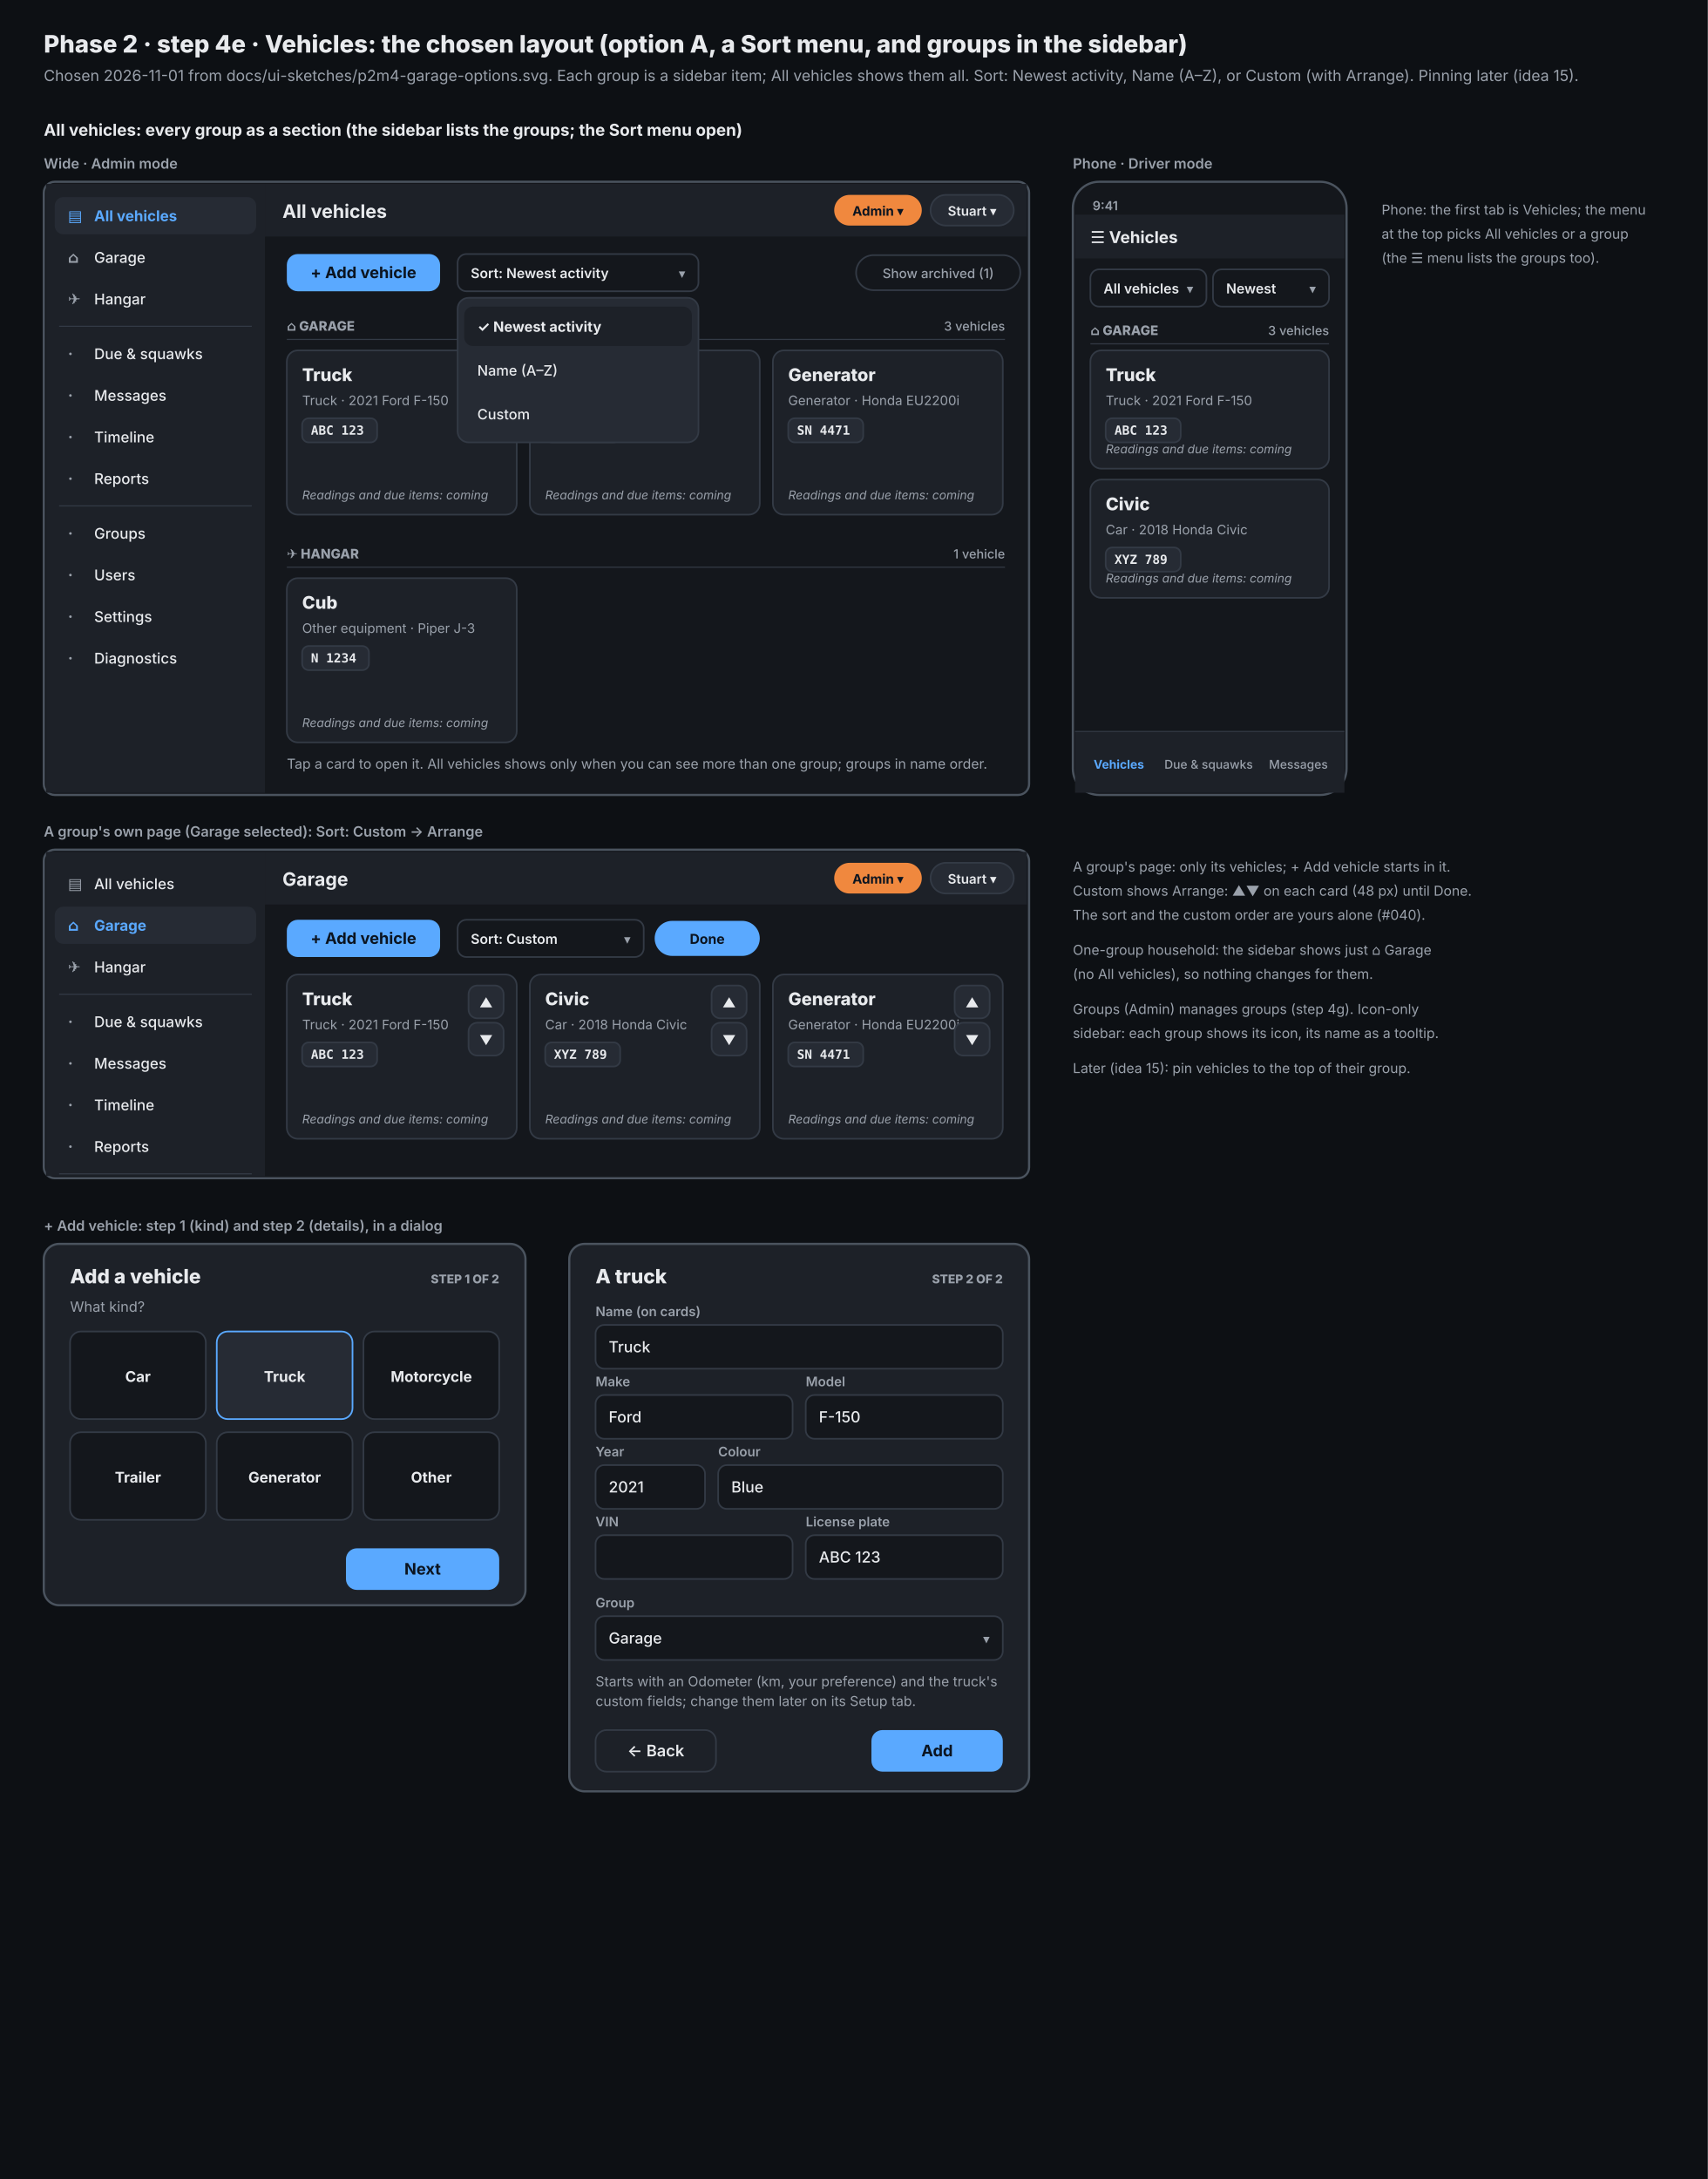
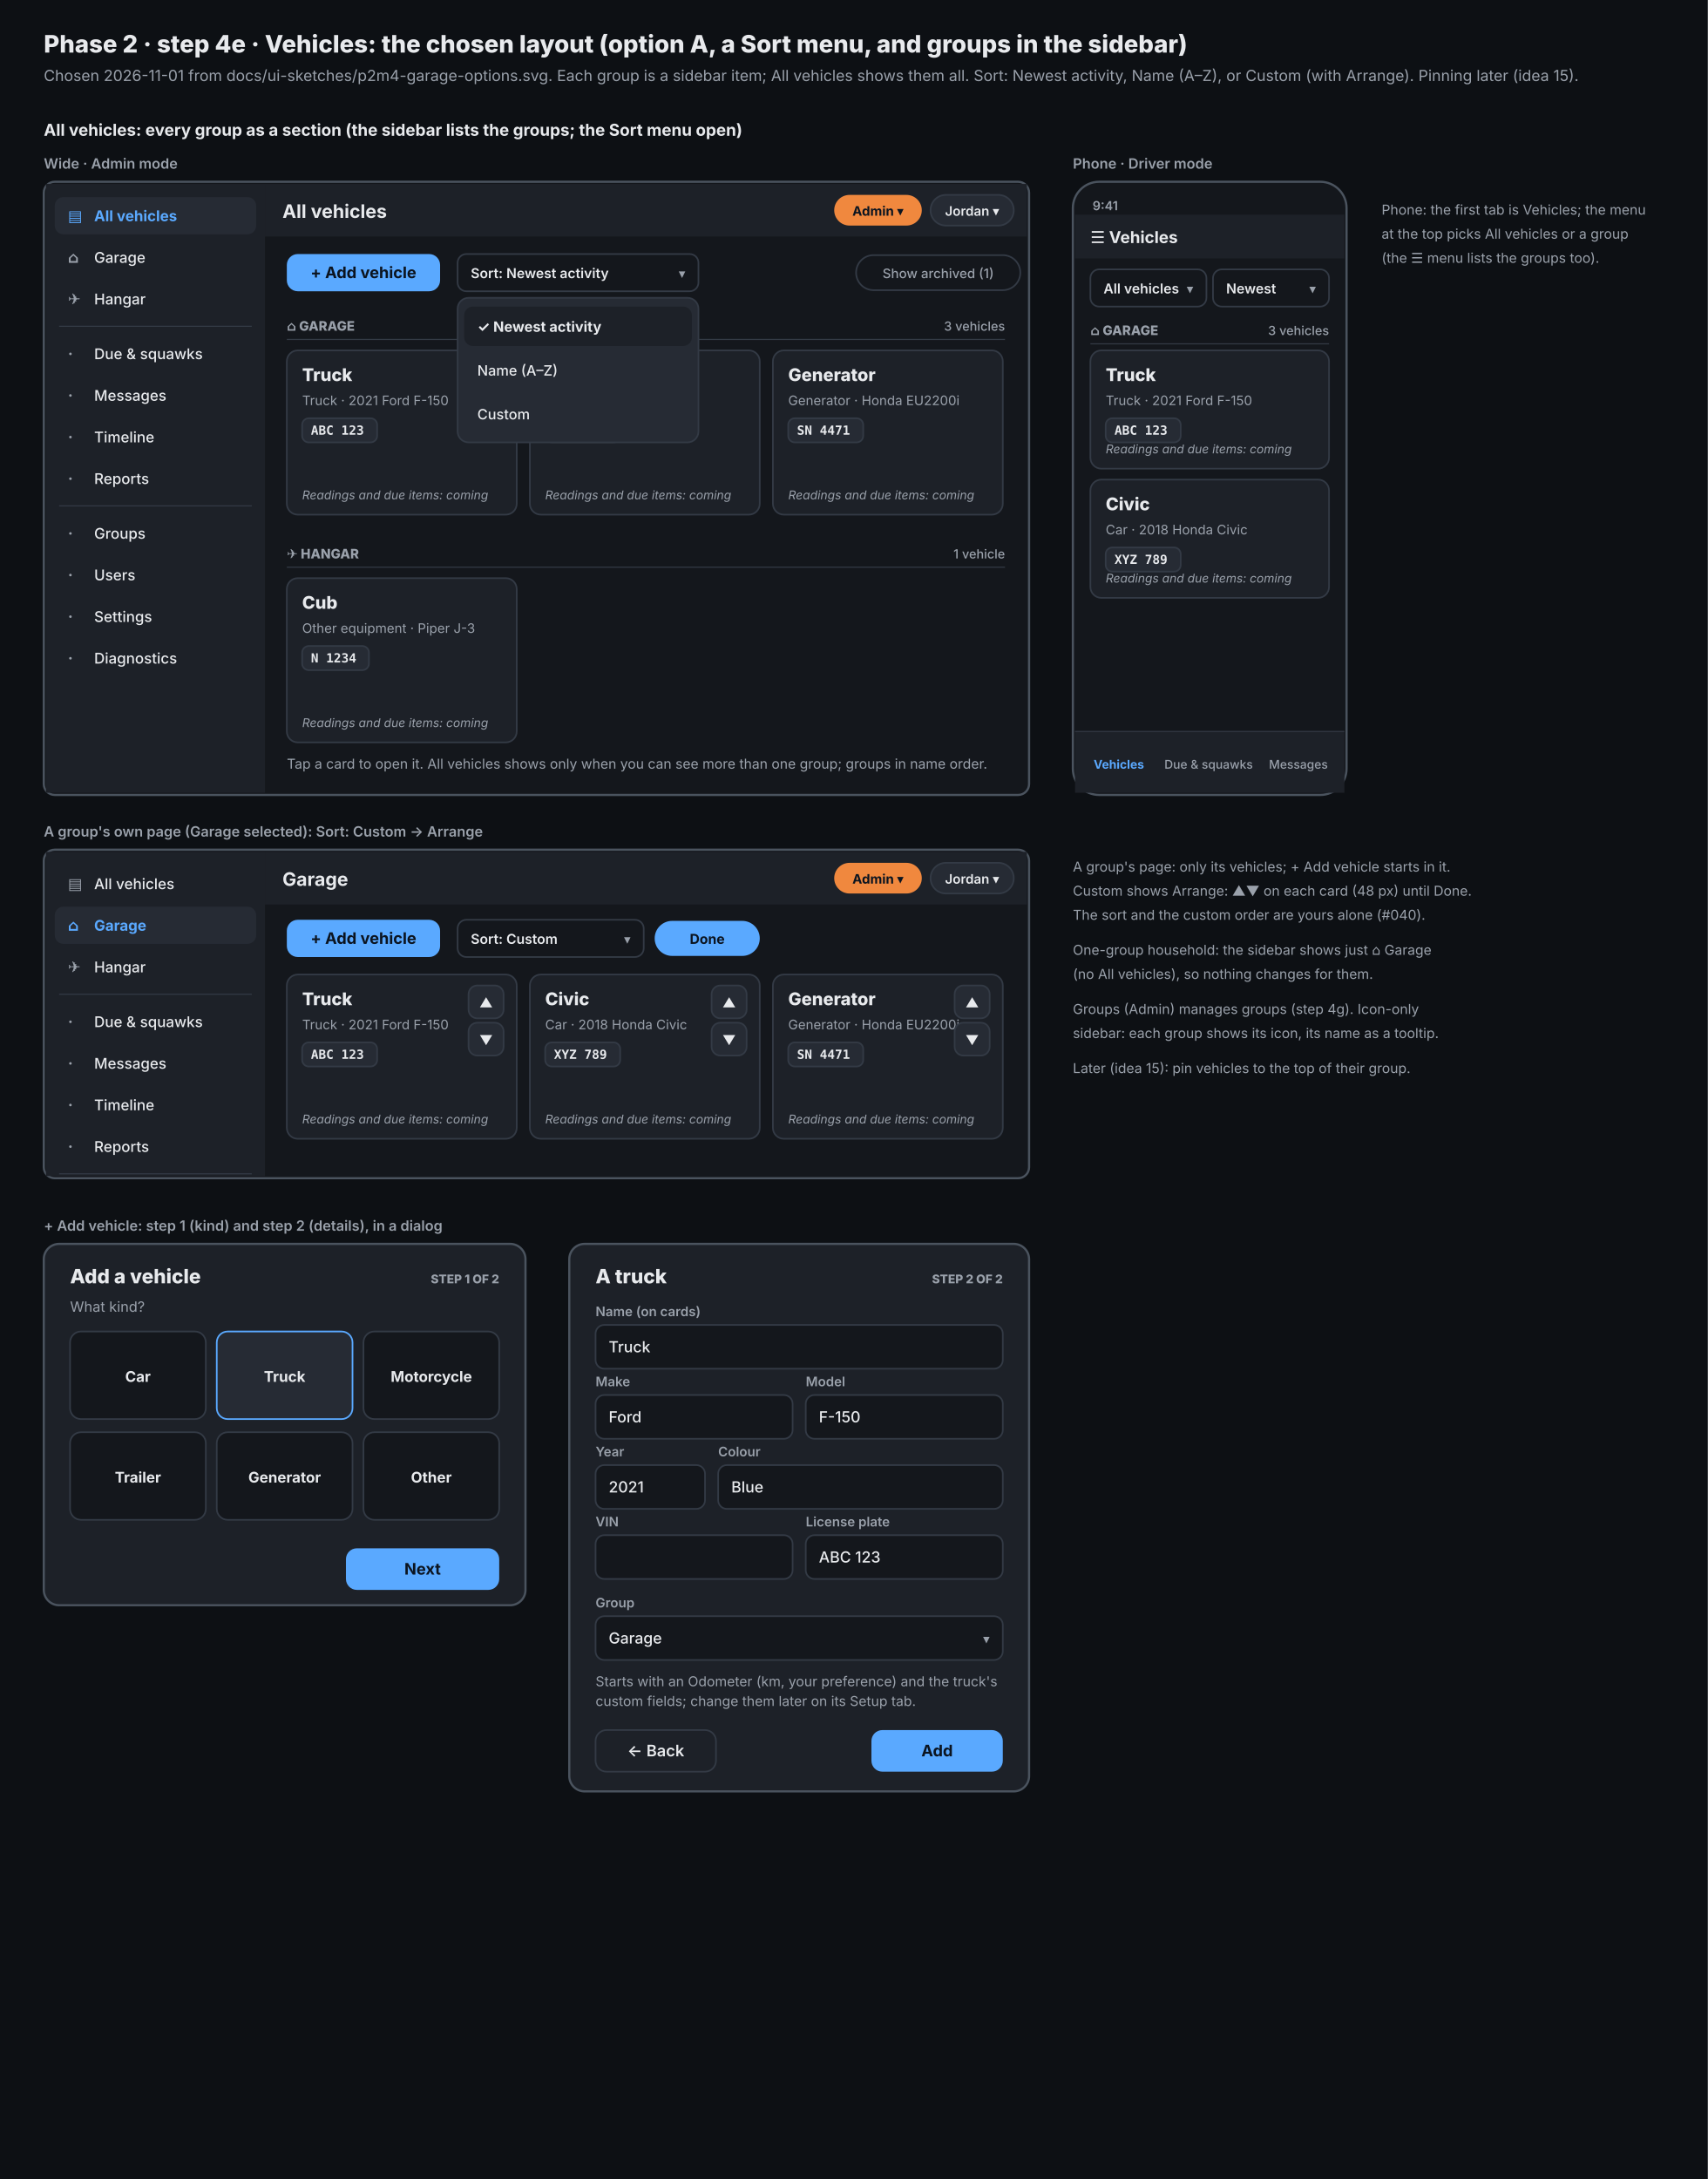
<svg xmlns="http://www.w3.org/2000/svg" width="1560" height="1990" viewBox="0 0 1560 1990" font-family="system-ui, -apple-system, 'Segoe UI', sans-serif">
  <rect x="0" y="0" width="1560" height="1990" rx="0" fill="#0d1014" />
  <text x="40" y="48" font-size="22" fill="#e8eaed" font-weight="800" text-anchor="start">Phase 2 · step 4e · Vehicles: the chosen layout (option A, a Sort menu, and groups in the sidebar)</text>
  <text x="40" y="74" font-size="14" fill="#9aa1ab" font-weight="400" text-anchor="start">Chosen 2026-11-01 from docs/ui-sketches/p2m4-garage-options.svg. Each group is a sidebar item; All vehicles shows them all. Sort: Newest activity, Name (A–Z), or Custom (with Arrange). Pinning later (idea 15).</text>
  <text x="40" y="124" font-size="15" fill="#e8eaed" font-weight="700" text-anchor="start">All vehicles: every group as a section (the sidebar lists the groups; the Sort menu open)</text>
  <text x="40" y="154" font-size="13" fill="#9aa1ab" font-weight="600" text-anchor="start">Wide · Admin mode</text>
  <rect x="40" y="166" width="900" height="560" rx="10" fill="#14171c" stroke="#4a535e" stroke-width="2" />
  <rect x="42" y="168" width="200" height="556" rx="0" fill="#1d2128" />
  <rect x="50" y="180" width="184" height="34" rx="8" fill="#262b34" />
  <text x="62" y="202" font-size="14" fill="#5aa9ff" font-weight="700" text-anchor="start">▤</text>
  <text x="86" y="202" font-size="13.5" fill="#5aa9ff" font-weight="700" text-anchor="start">All vehicles</text>
  <text x="62" y="240" font-size="14" fill="#9aa1ab" font-weight="700" text-anchor="start">⌂</text>
  <text x="86" y="240" font-size="13.5" fill="#e8eaed" font-weight="500" text-anchor="start">Garage</text>
  <text x="62" y="278" font-size="14" fill="#9aa1ab" font-weight="700" text-anchor="start">✈</text>
  <text x="86" y="278" font-size="13.5" fill="#e8eaed" font-weight="500" text-anchor="start">Hangar</text>
  <line x1="54" y1="298" x2="230" y2="298" stroke="#333a45" stroke-width="1" />
  <text x="62" y="328" font-size="14" fill="#9aa1ab" font-weight="700" text-anchor="start">·</text>
  <text x="86" y="328" font-size="13.5" fill="#e8eaed" font-weight="500" text-anchor="start">Due &amp; squawks</text>
  <text x="62" y="366" font-size="14" fill="#9aa1ab" font-weight="700" text-anchor="start">·</text>
  <text x="86" y="366" font-size="13.5" fill="#e8eaed" font-weight="500" text-anchor="start">Messages</text>
  <text x="62" y="404" font-size="14" fill="#9aa1ab" font-weight="700" text-anchor="start">·</text>
  <text x="86" y="404" font-size="13.5" fill="#e8eaed" font-weight="500" text-anchor="start">Timeline</text>
  <text x="62" y="442" font-size="14" fill="#9aa1ab" font-weight="700" text-anchor="start">·</text>
  <text x="86" y="442" font-size="13.5" fill="#e8eaed" font-weight="500" text-anchor="start">Reports</text>
  <line x1="54" y1="462" x2="230" y2="462" stroke="#333a45" stroke-width="1" />
  <text x="62" y="492" font-size="14" fill="#9aa1ab" font-weight="700" text-anchor="start">·</text>
  <text x="86" y="492" font-size="13.5" fill="#e8eaed" font-weight="500" text-anchor="start">Groups</text>
  <text x="62" y="530" font-size="14" fill="#9aa1ab" font-weight="700" text-anchor="start">·</text>
  <text x="86" y="530" font-size="13.5" fill="#e8eaed" font-weight="500" text-anchor="start">Users</text>
  <text x="62" y="568" font-size="14" fill="#9aa1ab" font-weight="700" text-anchor="start">·</text>
  <text x="86" y="568" font-size="13.5" fill="#e8eaed" font-weight="500" text-anchor="start">Settings</text>
  <text x="62" y="606" font-size="14" fill="#9aa1ab" font-weight="700" text-anchor="start">·</text>
  <text x="86" y="606" font-size="13.5" fill="#e8eaed" font-weight="500" text-anchor="start">Diagnostics</text>
  <rect x="242" y="168" width="696" height="48" rx="0" fill="#1d2128" />
  <text x="258" y="199" font-size="17" fill="#e8eaed" font-weight="700" text-anchor="start">All vehicles</text>
  <rect x="762" y="178" width="80" height="28" rx="14" fill="#f0883e" />
  <text x="802" y="197" font-size="12" fill="#0b1420" font-weight="700" text-anchor="middle">Admin ▾</text>
  <rect x="850" y="178" width="76" height="28" rx="14" fill="#262b34" stroke="#333a45" stroke-width="1.5" />
-   <text x="888" y="197" font-size="12" fill="#e8eaed" font-weight="600" text-anchor="middle">Stuart ▾</text>
+   <text x="888" y="197" font-size="12" fill="#e8eaed" font-weight="600" text-anchor="middle">Jordan ▾</text>
  <rect x="262" y="232" width="140" height="34" rx="10" fill="#5aa9ff" />
  <text x="332.0" y="254.0" font-size="14.5" fill="#0b1420" font-weight="700" text-anchor="middle">+ Add vehicle</text>
  <rect x="418" y="232" width="220" height="34" rx="8" fill="#14171c" stroke="#333a45" stroke-width="1.5" />
  <text x="430" y="254" font-size="12.5" fill="#e8eaed" font-weight="600" text-anchor="start">Sort: Newest activity</text>
  <text x="626" y="254" font-size="12" fill="#9aa1ab" font-weight="400" text-anchor="end">▾</text>
  <rect x="782" y="233" width="150" height="32" rx="16" fill="#14171c" stroke="#333a45" stroke-width="1.5" />
  <text x="857" y="254" font-size="12" fill="#9aa1ab" font-weight="500" text-anchor="middle">Show archived (1)</text>
  <text x="262" y="302" font-size="12" fill="#9aa1ab" font-weight="800" text-anchor="start">⌂  GARAGE</text>
  <text x="918" y="302" font-size="11.5" fill="#9aa1ab" font-weight="500" text-anchor="end">3 vehicles</text>
  <line x1="262" y1="310" x2="918" y2="310" stroke="#333a45" stroke-width="1" />
  <rect x="262" y="320" width="210" height="150" rx="10" fill="#1d2128" stroke="#333a45" stroke-width="1.5" />
  <text x="276" y="348" font-size="16" fill="#e8eaed" font-weight="800" text-anchor="start">Truck</text>
  <text x="276" y="370" font-size="12" fill="#9aa1ab" font-weight="400" text-anchor="start">Truck · 2021 Ford F-150</text>
  <rect x="276" y="382" width="68.5" height="22" rx="6" fill="#262b34" stroke="#333a45" stroke-width="1.5" />
  <text x="284" y="397" font-size="11.5" fill="#e8eaed" font-weight="600" text-anchor="start" font-family="ui-monospace, Menlo, monospace">ABC 123</text>
  <text x="276" y="456" font-size="11" fill="#9aa1ab" font-weight="400" text-anchor="start" font-style="italic">Readings and due items: coming</text>
  <rect x="484" y="320" width="210" height="150" rx="10" fill="#1d2128" stroke="#333a45" stroke-width="1.5" />
  <text x="498" y="348" font-size="16" fill="#e8eaed" font-weight="800" text-anchor="start">Civic</text>
  <text x="498" y="370" font-size="12" fill="#9aa1ab" font-weight="400" text-anchor="start">Car · 2018 Honda Civic</text>
  <rect x="498" y="382" width="68.5" height="22" rx="6" fill="#262b34" stroke="#333a45" stroke-width="1.5" />
  <text x="506" y="397" font-size="11.5" fill="#e8eaed" font-weight="600" text-anchor="start" font-family="ui-monospace, Menlo, monospace">XYZ 789</text>
  <text x="498" y="456" font-size="11" fill="#9aa1ab" font-weight="400" text-anchor="start" font-style="italic">Readings and due items: coming</text>
  <rect x="706" y="320" width="210" height="150" rx="10" fill="#1d2128" stroke="#333a45" stroke-width="1.5" />
  <text x="720" y="348" font-size="16" fill="#e8eaed" font-weight="800" text-anchor="start">Generator</text>
  <text x="720" y="370" font-size="12" fill="#9aa1ab" font-weight="400" text-anchor="start">Generator · Honda EU2200i</text>
  <rect x="720" y="382" width="68.5" height="22" rx="6" fill="#262b34" stroke="#333a45" stroke-width="1.5" />
  <text x="728" y="397" font-size="11.5" fill="#e8eaed" font-weight="600" text-anchor="start" font-family="ui-monospace, Menlo, monospace">SN 4471</text>
  <text x="720" y="456" font-size="11" fill="#9aa1ab" font-weight="400" text-anchor="start" font-style="italic">Readings and due items: coming</text>
  <text x="262" y="510" font-size="12" fill="#9aa1ab" font-weight="800" text-anchor="start">✈  HANGAR</text>
  <text x="918" y="510" font-size="11.5" fill="#9aa1ab" font-weight="500" text-anchor="end">1 vehicle</text>
  <line x1="262" y1="518" x2="918" y2="518" stroke="#333a45" stroke-width="1" />
  <rect x="262" y="528" width="210" height="150" rx="10" fill="#1d2128" stroke="#333a45" stroke-width="1.5" />
  <text x="276" y="556" font-size="16" fill="#e8eaed" font-weight="800" text-anchor="start">Cub</text>
  <text x="276" y="578" font-size="12" fill="#9aa1ab" font-weight="400" text-anchor="start">Other equipment · Piper J-3</text>
  <rect x="276" y="590" width="61.0" height="22" rx="6" fill="#262b34" stroke="#333a45" stroke-width="1.5" />
  <text x="284" y="605" font-size="11.5" fill="#e8eaed" font-weight="600" text-anchor="start" font-family="ui-monospace, Menlo, monospace">N 1234</text>
  <text x="276" y="664" font-size="11" fill="#9aa1ab" font-weight="400" text-anchor="start" font-style="italic">Readings and due items: coming</text>
  <rect x="418" y="272" width="220" height="132" rx="10" fill="#262b34" stroke="#333a45" stroke-width="1.5" />
  <rect x="424" y="280" width="208" height="36" rx="8" fill="#1d2128" />
  <text x="436" y="303" font-size="13" fill="#e8eaed" font-weight="700" text-anchor="start">✓  Newest activity</text>
  <text x="436" y="343" font-size="13" fill="#e8eaed" font-weight="500" text-anchor="start">    Name (A–Z)</text>
  <text x="436" y="383" font-size="13" fill="#e8eaed" font-weight="500" text-anchor="start">    Custom</text>
  <text x="262" y="702" font-size="12.5" fill="#9aa1ab" font-weight="400" text-anchor="start">Tap a card to open it. All vehicles shows only when you can see more than one group; groups in name order.</text>
  <text x="40" y="764" font-size="13" fill="#9aa1ab" font-weight="600" text-anchor="start">A group's own page (Garage selected): Sort: Custom → Arrange</text>
  <text x="40" y="764" font-size="13" fill="#9aa1ab" font-weight="600" text-anchor="start" />
  <rect x="40" y="776" width="900" height="300" rx="10" fill="#14171c" stroke="#4a535e" stroke-width="2" />
  <rect x="42" y="778" width="200" height="296" rx="0" fill="#1d2128" />
  <text x="62" y="812" font-size="14" fill="#9aa1ab" font-weight="700" text-anchor="start">▤</text>
  <text x="86" y="812" font-size="13.5" fill="#e8eaed" font-weight="500" text-anchor="start">All vehicles</text>
  <rect x="50" y="828" width="184" height="34" rx="8" fill="#262b34" />
  <text x="62" y="850" font-size="14" fill="#5aa9ff" font-weight="700" text-anchor="start">⌂</text>
  <text x="86" y="850" font-size="13.5" fill="#5aa9ff" font-weight="700" text-anchor="start">Garage</text>
  <text x="62" y="888" font-size="14" fill="#9aa1ab" font-weight="700" text-anchor="start">✈</text>
  <text x="86" y="888" font-size="13.5" fill="#e8eaed" font-weight="500" text-anchor="start">Hangar</text>
  <line x1="54" y1="908" x2="230" y2="908" stroke="#333a45" stroke-width="1" />
  <text x="62" y="938" font-size="14" fill="#9aa1ab" font-weight="700" text-anchor="start">·</text>
  <text x="86" y="938" font-size="13.5" fill="#e8eaed" font-weight="500" text-anchor="start">Due &amp; squawks</text>
  <text x="62" y="976" font-size="14" fill="#9aa1ab" font-weight="700" text-anchor="start">·</text>
  <text x="86" y="976" font-size="13.5" fill="#e8eaed" font-weight="500" text-anchor="start">Messages</text>
  <text x="62" y="1014" font-size="14" fill="#9aa1ab" font-weight="700" text-anchor="start">·</text>
  <text x="86" y="1014" font-size="13.5" fill="#e8eaed" font-weight="500" text-anchor="start">Timeline</text>
  <text x="62" y="1052" font-size="14" fill="#9aa1ab" font-weight="700" text-anchor="start">·</text>
  <text x="86" y="1052" font-size="13.5" fill="#e8eaed" font-weight="500" text-anchor="start">Reports</text>
  <line x1="54" y1="1072" x2="230" y2="1072" stroke="#333a45" stroke-width="1" />
  <rect x="242" y="778" width="696" height="48" rx="0" fill="#1d2128" />
  <text x="258" y="809" font-size="17" fill="#e8eaed" font-weight="700" text-anchor="start">Garage</text>
  <rect x="762" y="788" width="80" height="28" rx="14" fill="#f0883e" />
  <text x="802" y="807" font-size="12" fill="#0b1420" font-weight="700" text-anchor="middle">Admin ▾</text>
  <rect x="850" y="788" width="76" height="28" rx="14" fill="#262b34" stroke="#333a45" stroke-width="1.5" />
-   <text x="888" y="807" font-size="12" fill="#e8eaed" font-weight="600" text-anchor="middle">Stuart ▾</text>
+   <text x="888" y="807" font-size="12" fill="#e8eaed" font-weight="600" text-anchor="middle">Jordan ▾</text>
  <rect x="262" y="840" width="140" height="34" rx="10" fill="#5aa9ff" />
  <text x="332.0" y="862.0" font-size="14.5" fill="#0b1420" font-weight="700" text-anchor="middle">+ Add vehicle</text>
  <rect x="418" y="840" width="170" height="34" rx="8" fill="#14171c" stroke="#333a45" stroke-width="1.5" />
  <text x="430" y="862" font-size="12.5" fill="#e8eaed" font-weight="600" text-anchor="start">Sort: Custom</text>
  <text x="576" y="862" font-size="12" fill="#9aa1ab" font-weight="400" text-anchor="end">▾</text>
  <rect x="598" y="841" width="96" height="32" rx="16" fill="#5aa9ff" />
  <text x="646" y="862" font-size="12.5" fill="#0b1420" font-weight="700" text-anchor="middle">Done</text>
  <rect x="262" y="890" width="210" height="150" rx="10" fill="#1d2128" stroke="#333a45" stroke-width="1.5" />
  <text x="276" y="918" font-size="16" fill="#e8eaed" font-weight="800" text-anchor="start">Truck</text>
  <text x="276" y="940" font-size="12" fill="#9aa1ab" font-weight="400" text-anchor="start">Truck · 2021 Ford F-150</text>
  <rect x="276" y="952" width="68.5" height="22" rx="6" fill="#262b34" stroke="#333a45" stroke-width="1.5" />
  <text x="284" y="967" font-size="11.5" fill="#e8eaed" font-weight="600" text-anchor="start" font-family="ui-monospace, Menlo, monospace">ABC 123</text>
  <text x="276" y="1026" font-size="11" fill="#9aa1ab" font-weight="400" text-anchor="start" font-style="italic">Readings and due items: coming</text>
  <rect x="428" y="900" width="32" height="30" rx="8" fill="#262b34" stroke="#333a45" stroke-width="1.5" />
  <text x="444" y="920" font-size="12" fill="#e8eaed" font-weight="700" text-anchor="middle">▲</text>
  <rect x="428" y="934" width="32" height="30" rx="8" fill="#262b34" stroke="#333a45" stroke-width="1.5" />
  <text x="444" y="954" font-size="12" fill="#e8eaed" font-weight="700" text-anchor="middle">▼</text>
  <rect x="484" y="890" width="210" height="150" rx="10" fill="#1d2128" stroke="#333a45" stroke-width="1.5" />
  <text x="498" y="918" font-size="16" fill="#e8eaed" font-weight="800" text-anchor="start">Civic</text>
  <text x="498" y="940" font-size="12" fill="#9aa1ab" font-weight="400" text-anchor="start">Car · 2018 Honda Civic</text>
  <rect x="498" y="952" width="68.5" height="22" rx="6" fill="#262b34" stroke="#333a45" stroke-width="1.5" />
  <text x="506" y="967" font-size="11.5" fill="#e8eaed" font-weight="600" text-anchor="start" font-family="ui-monospace, Menlo, monospace">XYZ 789</text>
  <text x="498" y="1026" font-size="11" fill="#9aa1ab" font-weight="400" text-anchor="start" font-style="italic">Readings and due items: coming</text>
  <rect x="650" y="900" width="32" height="30" rx="8" fill="#262b34" stroke="#333a45" stroke-width="1.5" />
  <text x="666" y="920" font-size="12" fill="#e8eaed" font-weight="700" text-anchor="middle">▲</text>
  <rect x="650" y="934" width="32" height="30" rx="8" fill="#262b34" stroke="#333a45" stroke-width="1.5" />
  <text x="666" y="954" font-size="12" fill="#e8eaed" font-weight="700" text-anchor="middle">▼</text>
  <rect x="706" y="890" width="210" height="150" rx="10" fill="#1d2128" stroke="#333a45" stroke-width="1.5" />
  <text x="720" y="918" font-size="16" fill="#e8eaed" font-weight="800" text-anchor="start">Generator</text>
  <text x="720" y="940" font-size="12" fill="#9aa1ab" font-weight="400" text-anchor="start">Generator · Honda EU2200i</text>
  <rect x="720" y="952" width="68.5" height="22" rx="6" fill="#262b34" stroke="#333a45" stroke-width="1.5" />
  <text x="728" y="967" font-size="11.5" fill="#e8eaed" font-weight="600" text-anchor="start" font-family="ui-monospace, Menlo, monospace">SN 4471</text>
  <text x="720" y="1026" font-size="11" fill="#9aa1ab" font-weight="400" text-anchor="start" font-style="italic">Readings and due items: coming</text>
  <rect x="872" y="900" width="32" height="30" rx="8" fill="#262b34" stroke="#333a45" stroke-width="1.5" />
  <text x="888" y="920" font-size="12" fill="#e8eaed" font-weight="700" text-anchor="middle">▲</text>
  <rect x="872" y="934" width="32" height="30" rx="8" fill="#262b34" stroke="#333a45" stroke-width="1.5" />
  <text x="888" y="954" font-size="12" fill="#e8eaed" font-weight="700" text-anchor="middle">▼</text>
  <text x="980" y="796" font-size="12.5" fill="#9aa1ab" font-weight="400" text-anchor="start">A group's page: only its vehicles; + Add vehicle starts in it.</text>
  <text x="980" y="818" font-size="12.5" fill="#9aa1ab" font-weight="400" text-anchor="start">Custom shows Arrange: ▲▼ on each card (48 px) until Done.</text>
  <text x="980" y="840" font-size="12.5" fill="#9aa1ab" font-weight="400" text-anchor="start">The sort and the custom order are yours alone (#040).</text>
  <text x="980" y="872" font-size="12.5" fill="#9aa1ab" font-weight="400" text-anchor="start">One-group household: the sidebar shows just ⌂ Garage</text>
  <text x="980" y="894" font-size="12.5" fill="#9aa1ab" font-weight="400" text-anchor="start">(no All vehicles), so nothing changes for them.</text>
  <text x="980" y="926" font-size="12.5" fill="#9aa1ab" font-weight="400" text-anchor="start">Groups (Admin) manages groups (step 4g). Icon-only</text>
  <text x="980" y="948" font-size="12.5" fill="#9aa1ab" font-weight="400" text-anchor="start">sidebar: each group shows its icon, its name as a tooltip.</text>
  <text x="980" y="980" font-size="12.5" fill="#9aa1ab" font-weight="400" text-anchor="start">Later (idea 15): pin vehicles to the top of their group.</text>
  <text x="980" y="154" font-size="13" fill="#9aa1ab" font-weight="600" text-anchor="start">Phone · Driver mode</text>
  <rect x="980" y="166" width="250" height="560" rx="24" fill="#14171c" stroke="#4a535e" stroke-width="2" />
  <text x="998" y="192" font-size="11.5" fill="#9aa1ab" font-weight="600" text-anchor="start">9:41</text>
  <rect x="982" y="196" width="246" height="40" rx="0" fill="#1d2128" />
  <text x="996" y="222" font-size="15" fill="#e8eaed" font-weight="700" text-anchor="start">☰  Vehicles</text>
  <rect x="996" y="246" width="106" height="34" rx="8" fill="#14171c" stroke="#333a45" stroke-width="1.5" />
  <text x="1008" y="268" font-size="12.5" fill="#e8eaed" font-weight="600" text-anchor="start">All vehicles</text>
  <text x="1090" y="268" font-size="12" fill="#9aa1ab" font-weight="400" text-anchor="end">▾</text>
  <rect x="1108" y="246" width="106" height="34" rx="8" fill="#14171c" stroke="#333a45" stroke-width="1.5" />
  <text x="1120" y="268" font-size="12.5" fill="#e8eaed" font-weight="600" text-anchor="start">Newest</text>
  <text x="1202" y="268" font-size="12" fill="#9aa1ab" font-weight="400" text-anchor="end">▾</text>
  <text x="996" y="306" font-size="12" fill="#9aa1ab" font-weight="800" text-anchor="start">⌂  GARAGE</text>
  <text x="1214" y="306" font-size="11.5" fill="#9aa1ab" font-weight="500" text-anchor="end">3 vehicles</text>
  <line x1="996" y1="314" x2="1214" y2="314" stroke="#333a45" stroke-width="1" />
  <rect x="996" y="320" width="218" height="108" rx="10" fill="#1d2128" stroke="#333a45" stroke-width="1.5" />
  <text x="1010" y="348" font-size="16" fill="#e8eaed" font-weight="800" text-anchor="start">Truck</text>
  <text x="1010" y="370" font-size="12" fill="#9aa1ab" font-weight="400" text-anchor="start">Truck · 2021 Ford F-150</text>
  <rect x="1010" y="382" width="68.5" height="22" rx="6" fill="#262b34" stroke="#333a45" stroke-width="1.5" />
  <text x="1018" y="397" font-size="11.5" fill="#e8eaed" font-weight="600" text-anchor="start" font-family="ui-monospace, Menlo, monospace">ABC 123</text>
  <text x="1010" y="414" font-size="11" fill="#9aa1ab" font-weight="400" text-anchor="start" font-style="italic">Readings and due items: coming</text>
  <rect x="996" y="438" width="218" height="108" rx="10" fill="#1d2128" stroke="#333a45" stroke-width="1.5" />
  <text x="1010" y="466" font-size="16" fill="#e8eaed" font-weight="800" text-anchor="start">Civic</text>
  <text x="1010" y="488" font-size="12" fill="#9aa1ab" font-weight="400" text-anchor="start">Car · 2018 Honda Civic</text>
  <rect x="1010" y="500" width="68.5" height="22" rx="6" fill="#262b34" stroke="#333a45" stroke-width="1.5" />
  <text x="1018" y="515" font-size="11.5" fill="#e8eaed" font-weight="600" text-anchor="start" font-family="ui-monospace, Menlo, monospace">XYZ 789</text>
  <text x="1010" y="532" font-size="11" fill="#9aa1ab" font-weight="400" text-anchor="start" font-style="italic">Readings and due items: coming</text>
  <rect x="982" y="668" width="246" height="56" rx="0" fill="#1d2128" />
  <line x1="982" y1="668" x2="1228" y2="668" stroke="#333a45" stroke-width="1" />
  <text x="1022" y="702" font-size="11" fill="#5aa9ff" font-weight="700" text-anchor="middle">Vehicles</text>
  <text x="1104" y="702" font-size="11" fill="#9aa1ab" font-weight="500" text-anchor="middle">Due &amp; squawks</text>
  <text x="1186" y="702" font-size="11" fill="#9aa1ab" font-weight="500" text-anchor="middle">Messages</text>
  <text x="1262" y="196" font-size="12.5" fill="#9aa1ab" font-weight="400" text-anchor="start">Phone: the first tab is Vehicles; the menu</text>
  <text x="1262" y="218" font-size="12.5" fill="#9aa1ab" font-weight="400" text-anchor="start">at the top picks All vehicles or a group</text>
  <text x="1262" y="240" font-size="12.5" fill="#9aa1ab" font-weight="400" text-anchor="start">(the ☰ menu lists the groups too).</text>
  <text x="40" y="1124" font-size="13" fill="#9aa1ab" font-weight="600" text-anchor="start">+ Add vehicle: step 1 (kind) and step 2 (details), in a dialog</text>
  <rect x="40" y="1136" width="440" height="330" rx="14" fill="#1d2128" stroke="#4a535e" stroke-width="2" />
  <text x="64" y="1172" font-size="18" fill="#e8eaed" font-weight="800" text-anchor="start">Add a vehicle</text>
  <text x="456" y="1172" font-size="11" fill="#9aa1ab" font-weight="800" text-anchor="end">STEP 1 OF 2</text>
  <text x="64" y="1198" font-size="13" fill="#9aa1ab" font-weight="400" text-anchor="start">What kind?</text>
  <rect x="64" y="1216" width="124" height="80" rx="10" fill="#14171c" stroke="#333a45" stroke-width="1.5" />
  <text x="126" y="1262" font-size="13.5" fill="#e8eaed" font-weight="700" text-anchor="middle">Car</text>
  <rect x="198" y="1216" width="124" height="80" rx="10" fill="#262b34" stroke="#5aa9ff" stroke-width="1.5" />
  <text x="260" y="1262" font-size="13.5" fill="#e8eaed" font-weight="700" text-anchor="middle">Truck</text>
  <rect x="332" y="1216" width="124" height="80" rx="10" fill="#14171c" stroke="#333a45" stroke-width="1.5" />
  <text x="394" y="1262" font-size="13.5" fill="#e8eaed" font-weight="700" text-anchor="middle">Motorcycle</text>
  <rect x="64" y="1308" width="124" height="80" rx="10" fill="#14171c" stroke="#333a45" stroke-width="1.5" />
  <text x="126" y="1354" font-size="13.5" fill="#e8eaed" font-weight="700" text-anchor="middle">Trailer</text>
  <rect x="198" y="1308" width="124" height="80" rx="10" fill="#14171c" stroke="#333a45" stroke-width="1.5" />
  <text x="260" y="1354" font-size="13.5" fill="#e8eaed" font-weight="700" text-anchor="middle">Generator</text>
  <rect x="332" y="1308" width="124" height="80" rx="10" fill="#14171c" stroke="#333a45" stroke-width="1.5" />
  <text x="394" y="1354" font-size="13.5" fill="#e8eaed" font-weight="700" text-anchor="middle">Other</text>
  <rect x="316" y="1414" width="140" height="38" rx="10" fill="#5aa9ff" />
  <text x="386.0" y="1438.0" font-size="14.5" fill="#0b1420" font-weight="700" text-anchor="middle">Next</text>
  <rect x="520" y="1136" width="420" height="500" rx="14" fill="#1d2128" stroke="#4a535e" stroke-width="2" />
  <text x="544" y="1172" font-size="18" fill="#e8eaed" font-weight="800" text-anchor="start">A truck</text>
  <text x="916" y="1172" font-size="11" fill="#9aa1ab" font-weight="800" text-anchor="end">STEP 2 OF 2</text>
  <text x="544" y="1202" font-size="12" fill="#9aa1ab" font-weight="600" text-anchor="start">Name (on cards)</text>
  <rect x="544" y="1210" width="372" height="40" rx="8" fill="#14171c" stroke="#333a45" stroke-width="1.5" />
  <text x="556" y="1235" font-size="14" fill="#e8eaed" font-weight="500" text-anchor="start">Truck</text>
  <text x="544" y="1266" font-size="12" fill="#9aa1ab" font-weight="600" text-anchor="start">Make</text>
  <rect x="544" y="1274" width="180" height="40" rx="8" fill="#14171c" stroke="#333a45" stroke-width="1.5" />
  <text x="556" y="1299" font-size="14" fill="#e8eaed" font-weight="500" text-anchor="start">Ford</text>
  <text x="736" y="1266" font-size="12" fill="#9aa1ab" font-weight="600" text-anchor="start">Model</text>
  <rect x="736" y="1274" width="180" height="40" rx="8" fill="#14171c" stroke="#333a45" stroke-width="1.5" />
  <text x="748" y="1299" font-size="14" fill="#e8eaed" font-weight="500" text-anchor="start">F-150</text>
  <text x="544" y="1330" font-size="12" fill="#9aa1ab" font-weight="600" text-anchor="start">Year</text>
  <rect x="544" y="1338" width="100" height="40" rx="8" fill="#14171c" stroke="#333a45" stroke-width="1.5" />
  <text x="556" y="1363" font-size="14" fill="#e8eaed" font-weight="500" text-anchor="start">2021</text>
  <text x="656" y="1330" font-size="12" fill="#9aa1ab" font-weight="600" text-anchor="start">Colour</text>
  <rect x="656" y="1338" width="260" height="40" rx="8" fill="#14171c" stroke="#333a45" stroke-width="1.5" />
  <text x="668" y="1363" font-size="14" fill="#e8eaed" font-weight="500" text-anchor="start">Blue</text>
  <text x="544" y="1394" font-size="12" fill="#9aa1ab" font-weight="600" text-anchor="start">VIN</text>
  <rect x="544" y="1402" width="180" height="40" rx="8" fill="#14171c" stroke="#333a45" stroke-width="1.5" />
  <text x="736" y="1394" font-size="12" fill="#9aa1ab" font-weight="600" text-anchor="start">License plate</text>
  <rect x="736" y="1402" width="180" height="40" rx="8" fill="#14171c" stroke="#333a45" stroke-width="1.5" />
  <text x="748" y="1427" font-size="14" fill="#e8eaed" font-weight="500" text-anchor="start">ABC 123</text>
  <text x="544" y="1468" font-size="12" fill="#9aa1ab" font-weight="600" text-anchor="start">Group</text>
  <rect x="544" y="1476" width="372" height="40" rx="8" fill="#14171c" stroke="#333a45" stroke-width="1.5" />
  <text x="556" y="1501" font-size="14" fill="#e8eaed" font-weight="500" text-anchor="start">Garage</text>
  <text x="904" y="1501" font-size="12" fill="#9aa1ab" font-weight="400" text-anchor="end">▾</text>
  <text x="544" y="1540" font-size="12.5" fill="#9aa1ab" font-weight="400" text-anchor="start">Starts with an Odometer (km, your preference) and the truck's</text>
  <text x="544" y="1558" font-size="12.5" fill="#9aa1ab" font-weight="400" text-anchor="start">custom fields; change them later on its Setup tab.</text>
  <rect x="544" y="1580" width="110" height="38" rx="10" fill="#1d2128" stroke="#333a45" stroke-width="1.5" />
  <text x="599.0" y="1604.0" font-size="14.5" fill="#e8eaed" font-weight="600" text-anchor="middle">← Back</text>
  <rect x="796" y="1580" width="120" height="38" rx="10" fill="#5aa9ff" />
  <text x="856.0" y="1604.0" font-size="14.5" fill="#0b1420" font-weight="700" text-anchor="middle">Add</text>
</svg>
